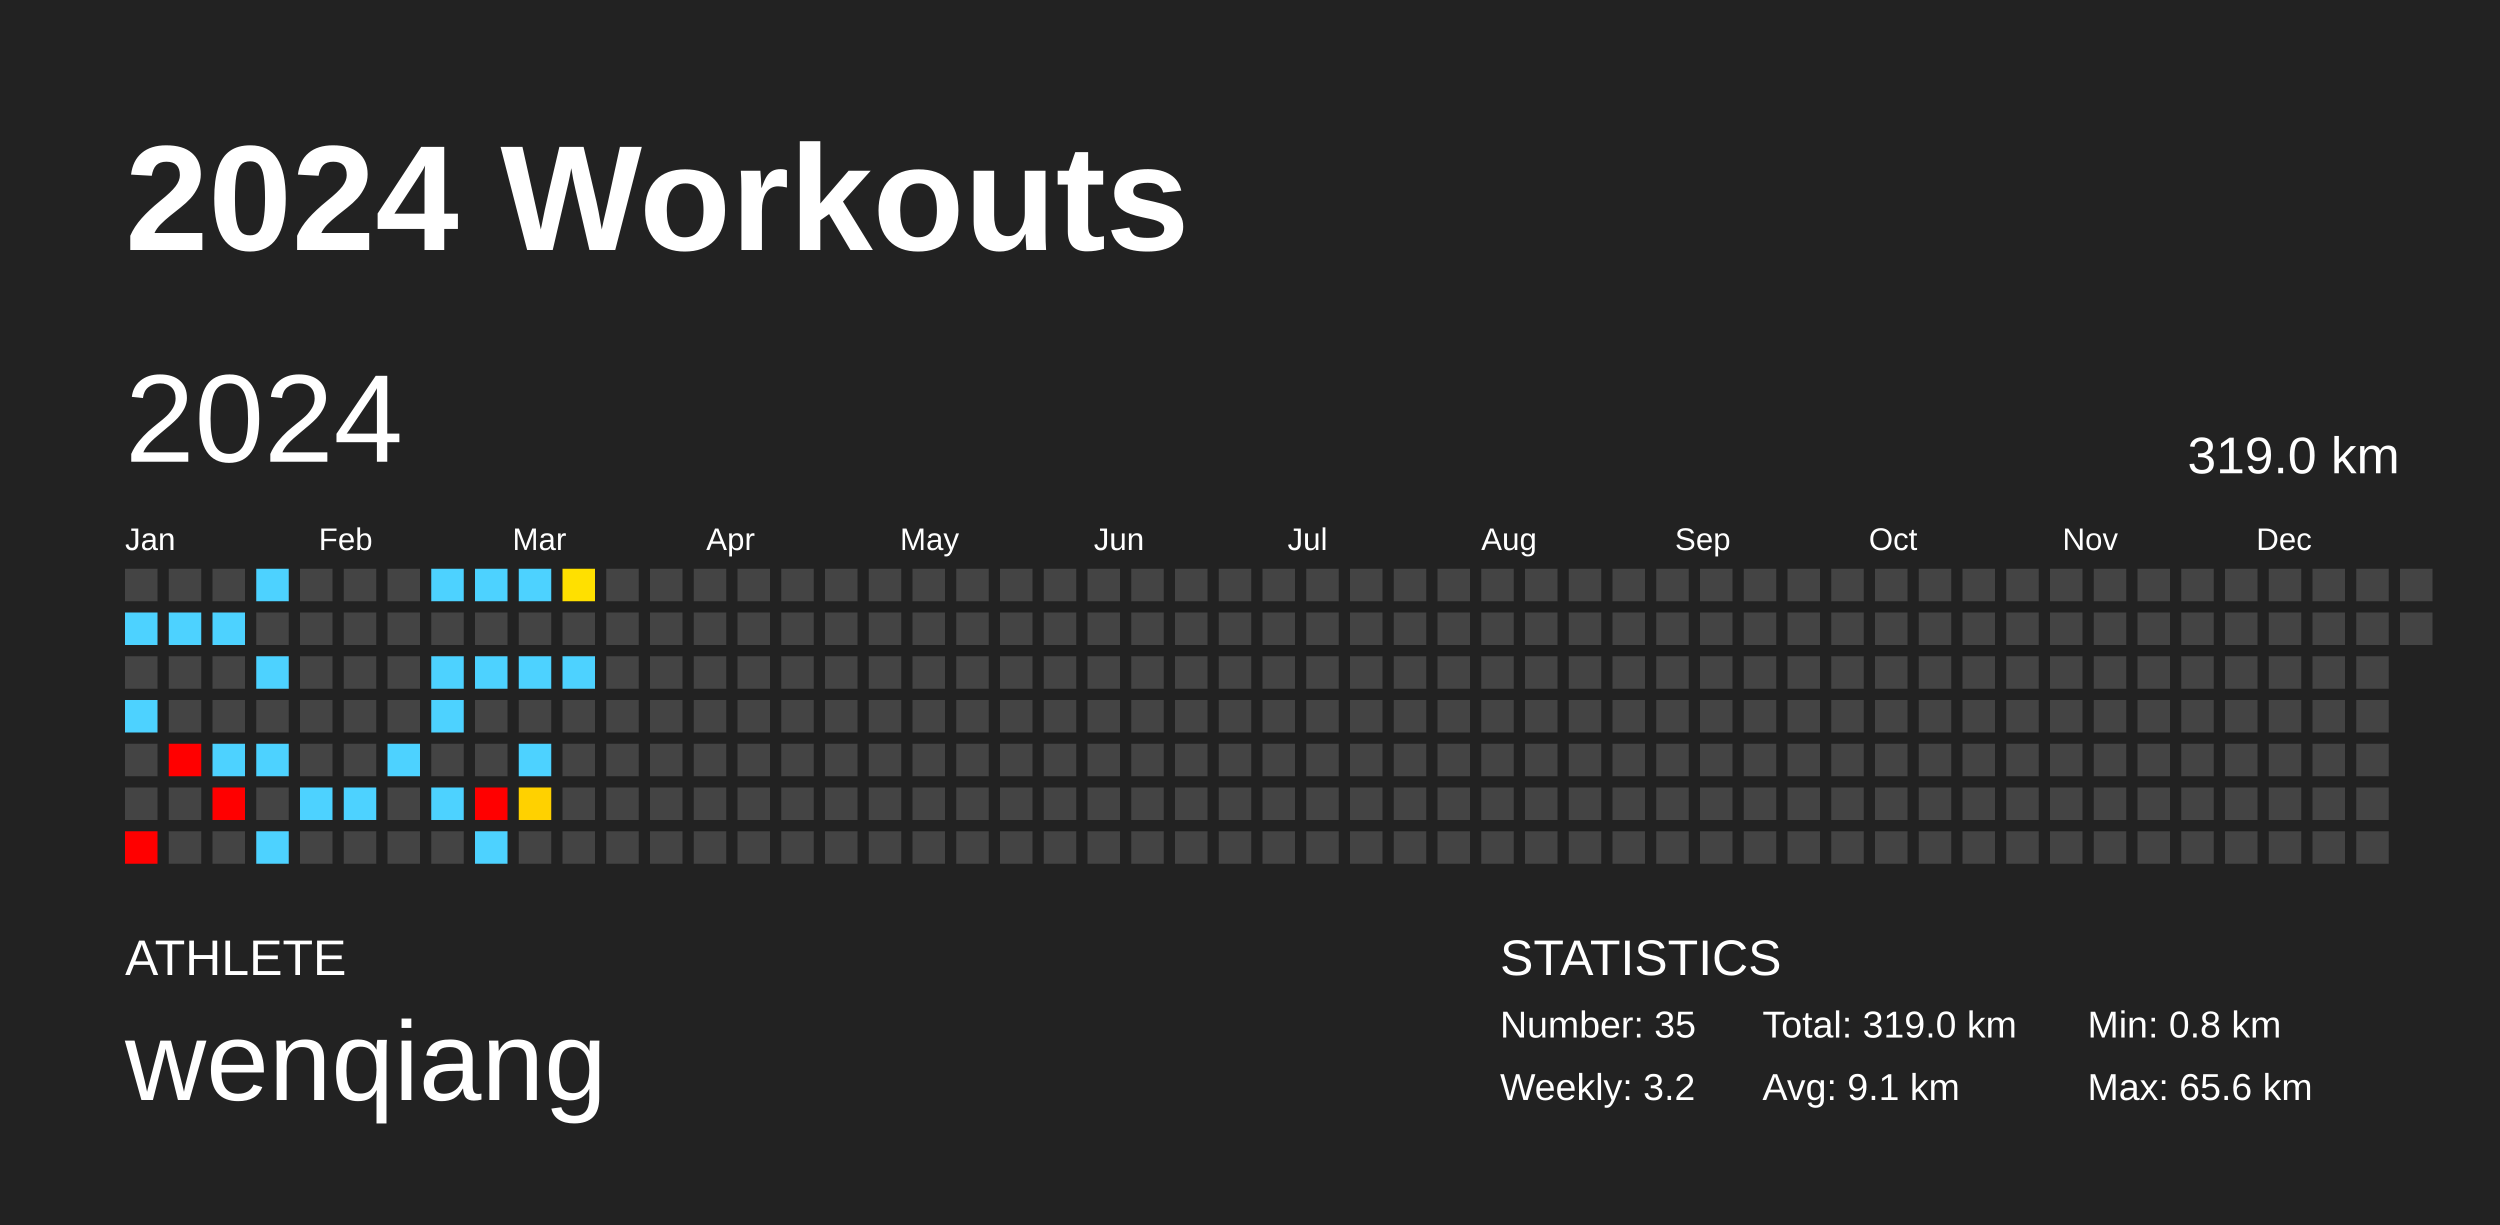
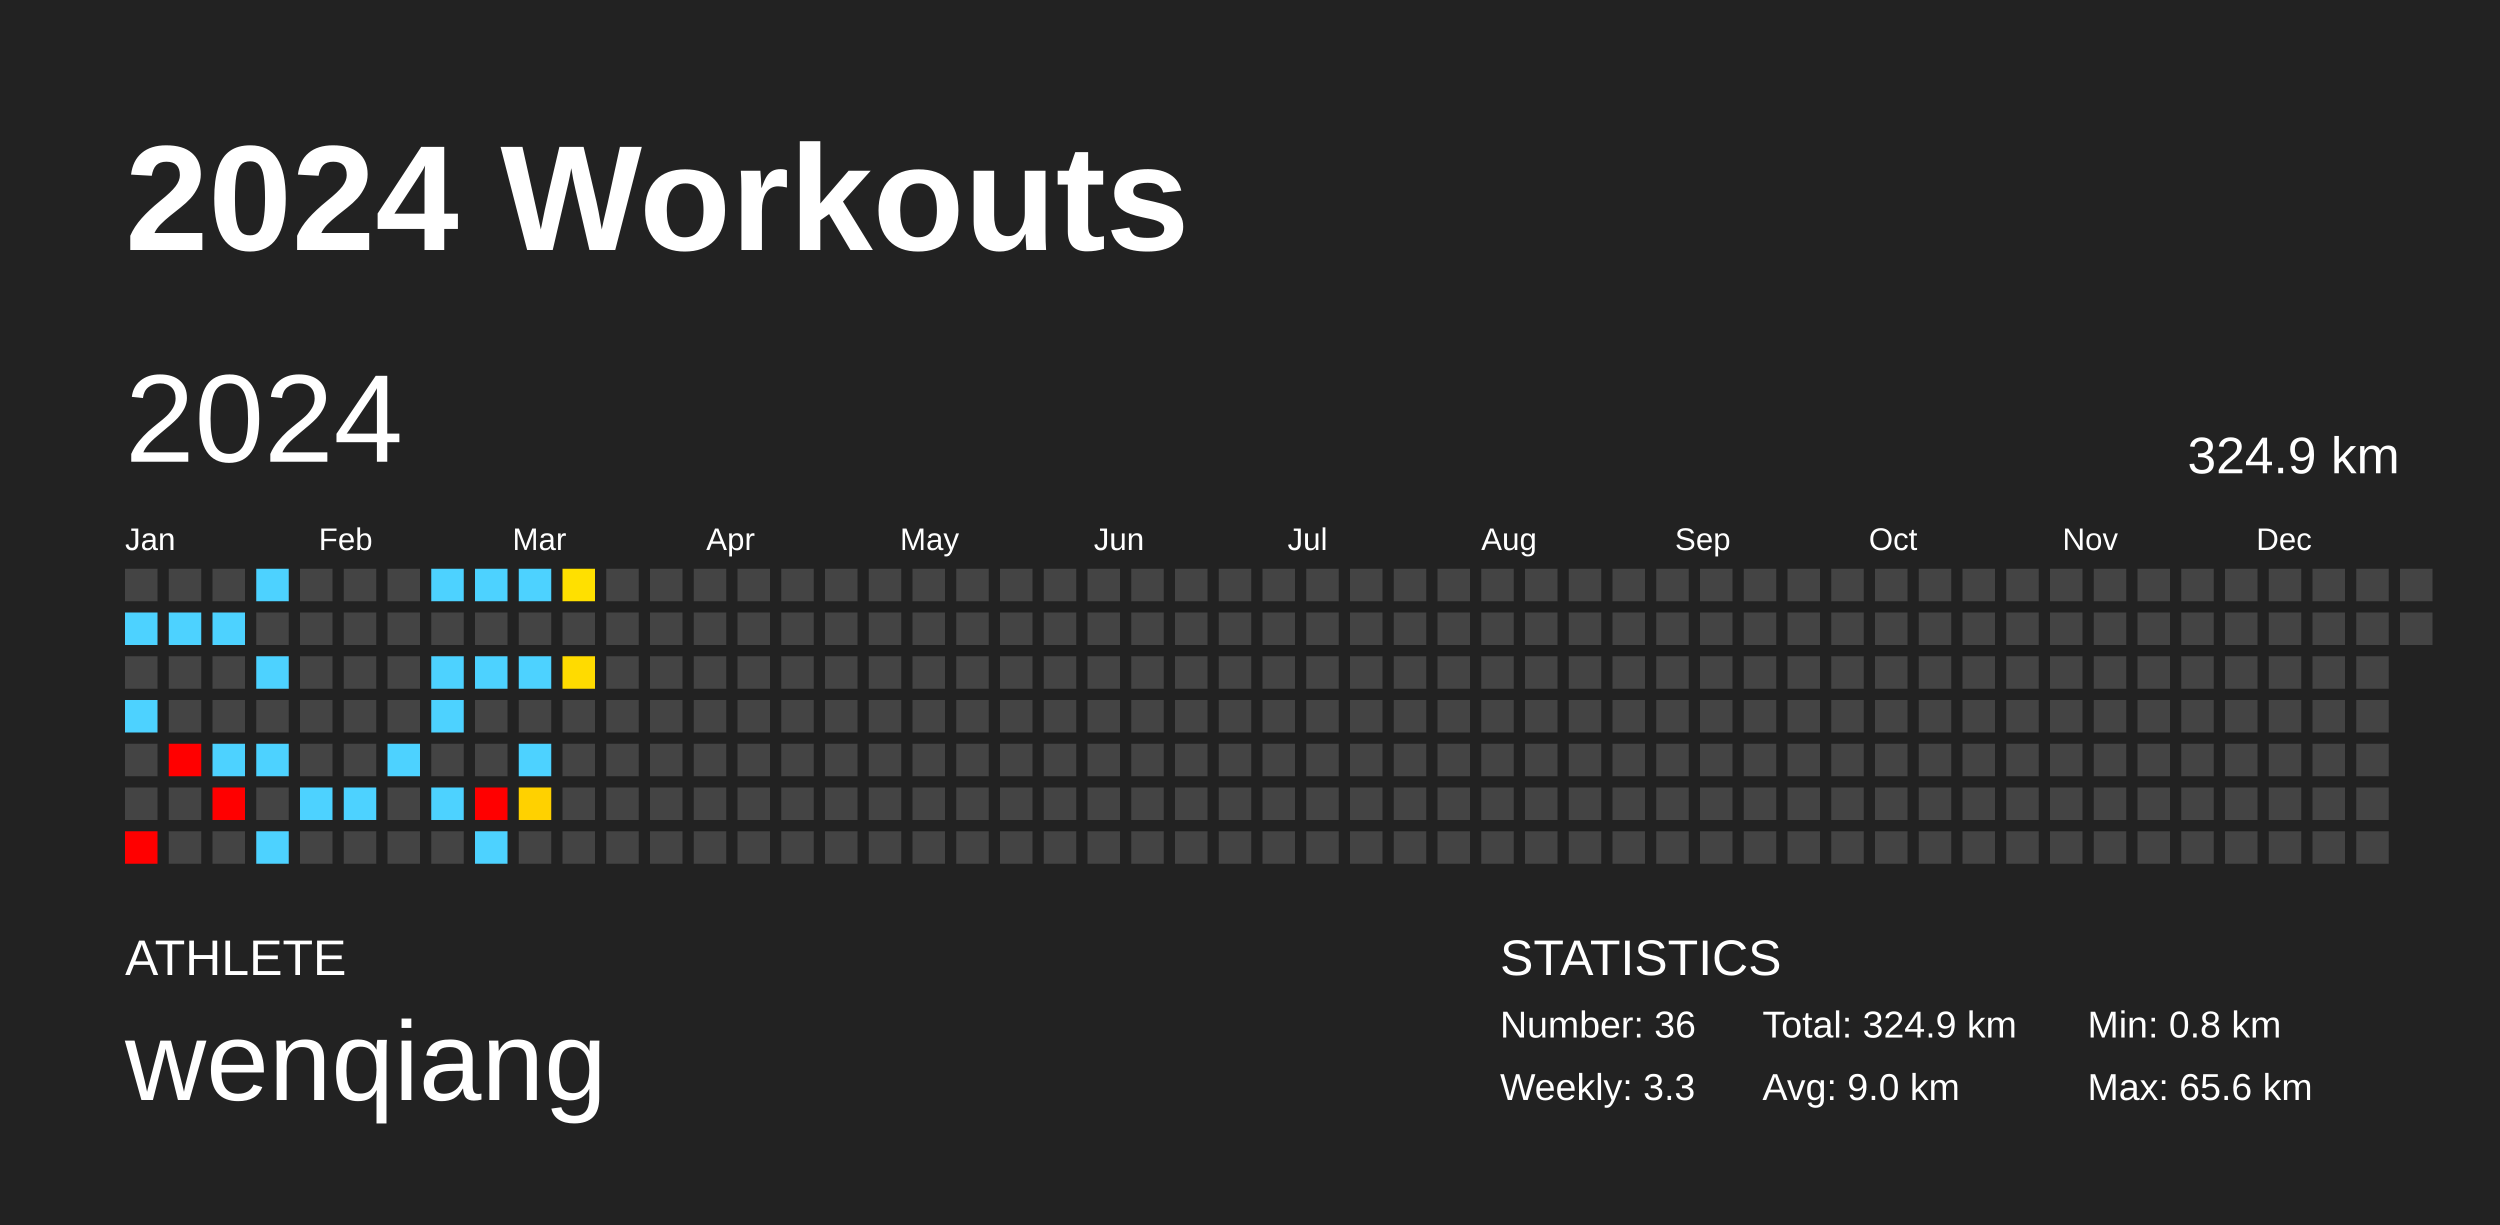
<svg xmlns="http://www.w3.org/2000/svg" baseProfile="full" height="98mm" version="1.1" viewBox="0,0,200,98" width="200mm">
  <defs />
  <rect fill="#222222" height="98" width="200" x="0" y="0" />
  <text fill="#FFFFFF" style="font-size:12px; font-family:Arial; font-weight:bold;" x="10" y="20">2024 Workouts</text>
  <text fill="#FFFFFF" style="font-size:4px; font-family:Arial" x="10" y="78">ATHLETE</text>
  <text fill="#FFFFFF" style="font-size:9px; font-family:Arial" x="10" y="88">wenqiang</text>
  <text fill="#FFFFFF" style="font-size:4px; font-family:Arial" x="120" y="78">STATISTICS</text>
-   <text fill="#FFFFFF" style="font-size:3px; font-family:Arial" x="120" y="83">Number: 35</text>
-   <text fill="#FFFFFF" style="font-size:3px; font-family:Arial" x="120" y="88">Weekly: 3.2</text>
-   <text fill="#FFFFFF" style="font-size:3px; font-family:Arial" x="141" y="83">Total: 319.0 km</text>
-   <text fill="#FFFFFF" style="font-size:3px; font-family:Arial" x="141" y="88">Avg: 9.1 km</text>
+   <text fill="#FFFFFF" style="font-size:3px; font-family:Arial" x="120" y="83">Number: 36</text>
+   <text fill="#FFFFFF" style="font-size:3px; font-family:Arial" x="120" y="88">Weekly: 3.3</text>
+   <text fill="#FFFFFF" style="font-size:3px; font-family:Arial" x="141" y="83">Total: 324.9 km</text>
+   <text fill="#FFFFFF" style="font-size:3px; font-family:Arial" x="141" y="88">Avg: 9.0 km</text>
  <text fill="#FFFFFF" style="font-size:3px; font-family:Arial" x="167" y="83">Min: 0.8 km</text>
  <text fill="#FFFFFF" style="font-size:3px; font-family:Arial" x="167" y="88">Max: 65.6 km</text>
  <text dominant-baseline="hanging" fill="#FFFFFF" style="font-size:10.0px; font-family:Arial;" x="10" y="30">2024</text>
-   <text dominant-baseline="hanging" fill="#FFFFFF" style="font-size:4.125px; font-family:Arial;" x="175" y="35">319.0 km</text>
+   <text dominant-baseline="hanging" fill="#FFFFFF" style="font-size:4.125px; font-family:Arial;" x="175" y="35">324.9 km</text>
  <text fill="#FFFFFF" style="font-size:2.5px; font-family:Arial" x="10.0" y="44">Jan</text>
  <text fill="#FFFFFF" style="font-size:2.5px; font-family:Arial" x="25.5" y="44">Feb</text>
  <text fill="#FFFFFF" style="font-size:2.5px; font-family:Arial" x="41.0" y="44">Mar</text>
  <text fill="#FFFFFF" style="font-size:2.5px; font-family:Arial" x="56.5" y="44">Apr</text>
  <text fill="#FFFFFF" style="font-size:2.5px; font-family:Arial" x="72.0" y="44">May</text>
  <text fill="#FFFFFF" style="font-size:2.5px; font-family:Arial" x="87.5" y="44">Jun</text>
  <text fill="#FFFFFF" style="font-size:2.5px; font-family:Arial" x="103.0" y="44">Jul</text>
  <text fill="#FFFFFF" style="font-size:2.5px; font-family:Arial" x="118.5" y="44">Aug</text>
  <text fill="#FFFFFF" style="font-size:2.5px; font-family:Arial" x="134.0" y="44">Sep</text>
  <text fill="#FFFFFF" style="font-size:2.5px; font-family:Arial" x="149.5" y="44">Oct</text>
  <text fill="#FFFFFF" style="font-size:2.5px; font-family:Arial" x="165.0" y="44">Nov</text>
  <text fill="#FFFFFF" style="font-size:2.5px; font-family:Arial" x="180.5" y="44">Dec</text>
  <rect fill="#444444" height="2.6" width="2.6" x="10.0" y="45.5" />
  <rect fill="#4dd2ff" height="2.6" width="2.6" x="10.0" y="49.0" />
  <rect fill="#444444" height="2.6" width="2.6" x="10.0" y="52.5" />
  <rect fill="#4dd2ff" height="2.6" width="2.6" x="10.0" y="56.0" />
  <rect fill="#444444" height="2.6" width="2.6" x="10.0" y="59.5" />
  <rect fill="#444444" height="2.6" width="2.6" x="10.0" y="63.0" />
  <rect fill="red" height="2.6" width="2.6" x="10.0" y="66.5" />
  <rect fill="#444444" height="2.6" width="2.6" x="13.5" y="45.5" />
  <rect fill="#4dd2ff" height="2.6" width="2.6" x="13.5" y="49.0" />
  <rect fill="#444444" height="2.6" width="2.6" x="13.5" y="52.5" />
  <rect fill="#444444" height="2.6" width="2.6" x="13.5" y="56.0" />
  <rect fill="red" height="2.6" width="2.6" x="13.5" y="59.5" />
  <rect fill="#444444" height="2.6" width="2.6" x="13.5" y="63.0" />
  <rect fill="#444444" height="2.6" width="2.6" x="13.5" y="66.5" />
  <rect fill="#444444" height="2.6" width="2.6" x="17.0" y="45.5" />
  <rect fill="#4dd2ff" height="2.6" width="2.6" x="17.0" y="49.0" />
  <rect fill="#444444" height="2.6" width="2.6" x="17.0" y="52.5" />
  <rect fill="#444444" height="2.6" width="2.6" x="17.0" y="56.0" />
  <rect fill="#4dd2ff" height="2.6" width="2.6" x="17.0" y="59.5" />
  <rect fill="red" height="2.6" width="2.6" x="17.0" y="63.0" />
  <rect fill="#444444" height="2.6" width="2.6" x="17.0" y="66.5" />
  <rect fill="#4dd2ff" height="2.6" width="2.6" x="20.5" y="45.5" />
  <rect fill="#444444" height="2.6" width="2.6" x="20.5" y="49.0" />
  <rect fill="#4dd2ff" height="2.6" width="2.6" x="20.5" y="52.5" />
  <rect fill="#444444" height="2.6" width="2.6" x="20.5" y="56.0" />
  <rect fill="#4dd2ff" height="2.6" width="2.6" x="20.5" y="59.5" />
  <rect fill="#444444" height="2.6" width="2.6" x="20.5" y="63.0" />
  <rect fill="#4dd2ff" height="2.6" width="2.6" x="20.5" y="66.5" />
  <rect fill="#444444" height="2.6" width="2.6" x="24.0" y="45.5" />
  <rect fill="#444444" height="2.6" width="2.6" x="24.0" y="49.0" />
  <rect fill="#444444" height="2.6" width="2.6" x="24.0" y="52.5" />
  <rect fill="#444444" height="2.6" width="2.6" x="24.0" y="56.0" />
  <rect fill="#444444" height="2.6" width="2.6" x="24.0" y="59.5" />
  <rect fill="#4dd2ff" height="2.6" width="2.6" x="24.0" y="63.0" />
  <rect fill="#444444" height="2.6" width="2.6" x="24.0" y="66.5" />
  <rect fill="#444444" height="2.6" width="2.6" x="27.5" y="45.5" />
  <rect fill="#444444" height="2.6" width="2.6" x="27.5" y="49.0" />
  <rect fill="#444444" height="2.6" width="2.6" x="27.5" y="52.5" />
  <rect fill="#444444" height="2.6" width="2.6" x="27.5" y="56.0" />
  <rect fill="#444444" height="2.6" width="2.6" x="27.5" y="59.5" />
  <rect fill="#4dd2ff" height="2.6" width="2.6" x="27.5" y="63.0" />
  <rect fill="#444444" height="2.6" width="2.6" x="27.5" y="66.5" />
  <rect fill="#444444" height="2.6" width="2.6" x="31.0" y="45.5" />
  <rect fill="#444444" height="2.6" width="2.6" x="31.0" y="49.0" />
  <rect fill="#444444" height="2.6" width="2.6" x="31.0" y="52.5" />
  <rect fill="#444444" height="2.6" width="2.6" x="31.0" y="56.0" />
  <rect fill="#4dd2ff" height="2.6" width="2.6" x="31.0" y="59.5" />
  <rect fill="#444444" height="2.6" width="2.6" x="31.0" y="63.0" />
  <rect fill="#444444" height="2.6" width="2.6" x="31.0" y="66.5" />
  <rect fill="#4dd2ff" height="2.6" width="2.6" x="34.5" y="45.5" />
  <rect fill="#444444" height="2.6" width="2.6" x="34.5" y="49.0" />
  <rect fill="#4dd2ff" height="2.6" width="2.6" x="34.5" y="52.5" />
  <rect fill="#4dd2ff" height="2.6" width="2.6" x="34.5" y="56.0" />
  <rect fill="#444444" height="2.6" width="2.6" x="34.5" y="59.5" />
  <rect fill="#4dd2ff" height="2.6" width="2.6" x="34.5" y="63.0" />
  <rect fill="#444444" height="2.6" width="2.6" x="34.5" y="66.5" />
  <rect fill="#4dd2ff" height="2.6" width="2.6" x="38.0" y="45.5" />
  <rect fill="#444444" height="2.6" width="2.6" x="38.0" y="49.0" />
  <rect fill="#4dd2ff" height="2.6" width="2.6" x="38.0" y="52.5" />
  <rect fill="#444444" height="2.6" width="2.6" x="38.0" y="56.0" />
  <rect fill="#444444" height="2.6" width="2.6" x="38.0" y="59.5" />
  <rect fill="red" height="2.6" width="2.6" x="38.0" y="63.0" />
  <rect fill="#4dd2ff" height="2.6" width="2.6" x="38.0" y="66.5" />
  <rect fill="#4dd2ff" height="2.6" width="2.6" x="41.5" y="45.5" />
  <rect fill="#444444" height="2.6" width="2.6" x="41.5" y="49.0" />
  <rect fill="#4dd2ff" height="2.6" width="2.6" x="41.5" y="52.5" />
  <rect fill="#444444" height="2.6" width="2.6" x="41.5" y="56.0" />
  <rect fill="#4dd2ff" height="2.6" width="2.6" x="41.5" y="59.5" />
  <rect fill="#ffd100" height="2.6" width="2.6" x="41.5" y="63.0" />
  <rect fill="#444444" height="2.6" width="2.6" x="41.5" y="66.5" />
  <rect fill="#ffe000" height="2.6" width="2.6" x="45.0" y="45.5" />
  <rect fill="#444444" height="2.6" width="2.6" x="45.0" y="49.0" />
-   <rect fill="#4dd2ff" height="2.6" width="2.6" x="45.0" y="52.5" />
+   <rect fill="#ffdb00" height="2.6" width="2.6" x="45.0" y="52.5" />
  <rect fill="#444444" height="2.6" width="2.6" x="45.0" y="56.0" />
  <rect fill="#444444" height="2.6" width="2.6" x="45.0" y="59.5" />
  <rect fill="#444444" height="2.6" width="2.6" x="45.0" y="63.0" />
  <rect fill="#444444" height="2.6" width="2.6" x="45.0" y="66.5" />
  <rect fill="#444444" height="2.6" width="2.6" x="48.5" y="45.5" />
  <rect fill="#444444" height="2.6" width="2.6" x="48.5" y="49.0" />
  <rect fill="#444444" height="2.6" width="2.6" x="48.5" y="52.5" />
  <rect fill="#444444" height="2.6" width="2.6" x="48.5" y="56.0" />
  <rect fill="#444444" height="2.6" width="2.6" x="48.5" y="59.5" />
  <rect fill="#444444" height="2.6" width="2.6" x="48.5" y="63.0" />
  <rect fill="#444444" height="2.6" width="2.6" x="48.5" y="66.5" />
  <rect fill="#444444" height="2.6" width="2.6" x="52.0" y="45.5" />
  <rect fill="#444444" height="2.6" width="2.6" x="52.0" y="49.0" />
  <rect fill="#444444" height="2.6" width="2.6" x="52.0" y="52.5" />
  <rect fill="#444444" height="2.6" width="2.6" x="52.0" y="56.0" />
  <rect fill="#444444" height="2.6" width="2.6" x="52.0" y="59.5" />
  <rect fill="#444444" height="2.6" width="2.6" x="52.0" y="63.0" />
  <rect fill="#444444" height="2.6" width="2.6" x="52.0" y="66.5" />
  <rect fill="#444444" height="2.6" width="2.6" x="55.5" y="45.5" />
  <rect fill="#444444" height="2.6" width="2.6" x="55.5" y="49.0" />
  <rect fill="#444444" height="2.6" width="2.6" x="55.5" y="52.5" />
  <rect fill="#444444" height="2.6" width="2.6" x="55.5" y="56.0" />
  <rect fill="#444444" height="2.6" width="2.6" x="55.5" y="59.5" />
  <rect fill="#444444" height="2.6" width="2.6" x="55.5" y="63.0" />
  <rect fill="#444444" height="2.6" width="2.6" x="55.5" y="66.5" />
  <rect fill="#444444" height="2.6" width="2.6" x="59.0" y="45.5" />
  <rect fill="#444444" height="2.6" width="2.6" x="59.0" y="49.0" />
  <rect fill="#444444" height="2.6" width="2.6" x="59.0" y="52.5" />
  <rect fill="#444444" height="2.6" width="2.6" x="59.0" y="56.0" />
  <rect fill="#444444" height="2.6" width="2.6" x="59.0" y="59.5" />
  <rect fill="#444444" height="2.6" width="2.6" x="59.0" y="63.0" />
  <rect fill="#444444" height="2.6" width="2.6" x="59.0" y="66.5" />
  <rect fill="#444444" height="2.6" width="2.6" x="62.5" y="45.5" />
  <rect fill="#444444" height="2.6" width="2.6" x="62.5" y="49.0" />
  <rect fill="#444444" height="2.6" width="2.6" x="62.5" y="52.5" />
  <rect fill="#444444" height="2.6" width="2.6" x="62.5" y="56.0" />
  <rect fill="#444444" height="2.6" width="2.6" x="62.5" y="59.5" />
  <rect fill="#444444" height="2.6" width="2.6" x="62.5" y="63.0" />
  <rect fill="#444444" height="2.6" width="2.6" x="62.5" y="66.5" />
  <rect fill="#444444" height="2.6" width="2.6" x="66.0" y="45.5" />
  <rect fill="#444444" height="2.6" width="2.6" x="66.0" y="49.0" />
  <rect fill="#444444" height="2.6" width="2.6" x="66.0" y="52.5" />
  <rect fill="#444444" height="2.6" width="2.6" x="66.0" y="56.0" />
  <rect fill="#444444" height="2.6" width="2.6" x="66.0" y="59.5" />
  <rect fill="#444444" height="2.6" width="2.6" x="66.0" y="63.0" />
  <rect fill="#444444" height="2.6" width="2.6" x="66.0" y="66.5" />
  <rect fill="#444444" height="2.6" width="2.6" x="69.5" y="45.5" />
  <rect fill="#444444" height="2.6" width="2.6" x="69.5" y="49.0" />
  <rect fill="#444444" height="2.6" width="2.6" x="69.5" y="52.5" />
  <rect fill="#444444" height="2.6" width="2.6" x="69.5" y="56.0" />
  <rect fill="#444444" height="2.6" width="2.6" x="69.5" y="59.5" />
  <rect fill="#444444" height="2.6" width="2.6" x="69.5" y="63.0" />
  <rect fill="#444444" height="2.6" width="2.6" x="69.5" y="66.5" />
  <rect fill="#444444" height="2.6" width="2.6" x="73.0" y="45.5" />
  <rect fill="#444444" height="2.6" width="2.6" x="73.0" y="49.0" />
  <rect fill="#444444" height="2.6" width="2.6" x="73.0" y="52.5" />
  <rect fill="#444444" height="2.6" width="2.6" x="73.0" y="56.0" />
  <rect fill="#444444" height="2.6" width="2.6" x="73.0" y="59.5" />
  <rect fill="#444444" height="2.6" width="2.6" x="73.0" y="63.0" />
  <rect fill="#444444" height="2.6" width="2.6" x="73.0" y="66.5" />
  <rect fill="#444444" height="2.6" width="2.6" x="76.5" y="45.5" />
  <rect fill="#444444" height="2.6" width="2.6" x="76.5" y="49.0" />
  <rect fill="#444444" height="2.6" width="2.6" x="76.5" y="52.5" />
  <rect fill="#444444" height="2.6" width="2.6" x="76.5" y="56.0" />
  <rect fill="#444444" height="2.6" width="2.6" x="76.5" y="59.5" />
  <rect fill="#444444" height="2.6" width="2.6" x="76.5" y="63.0" />
  <rect fill="#444444" height="2.6" width="2.6" x="76.5" y="66.5" />
  <rect fill="#444444" height="2.6" width="2.6" x="80.0" y="45.5" />
  <rect fill="#444444" height="2.6" width="2.6" x="80.0" y="49.0" />
  <rect fill="#444444" height="2.6" width="2.6" x="80.0" y="52.5" />
  <rect fill="#444444" height="2.6" width="2.6" x="80.0" y="56.0" />
  <rect fill="#444444" height="2.6" width="2.6" x="80.0" y="59.5" />
  <rect fill="#444444" height="2.6" width="2.6" x="80.0" y="63.0" />
  <rect fill="#444444" height="2.6" width="2.6" x="80.0" y="66.5" />
  <rect fill="#444444" height="2.6" width="2.6" x="83.5" y="45.5" />
  <rect fill="#444444" height="2.6" width="2.6" x="83.5" y="49.0" />
  <rect fill="#444444" height="2.6" width="2.6" x="83.5" y="52.5" />
  <rect fill="#444444" height="2.6" width="2.6" x="83.5" y="56.0" />
  <rect fill="#444444" height="2.6" width="2.6" x="83.5" y="59.5" />
  <rect fill="#444444" height="2.6" width="2.6" x="83.5" y="63.0" />
  <rect fill="#444444" height="2.6" width="2.6" x="83.5" y="66.5" />
  <rect fill="#444444" height="2.6" width="2.6" x="87.0" y="45.5" />
  <rect fill="#444444" height="2.6" width="2.6" x="87.0" y="49.0" />
  <rect fill="#444444" height="2.6" width="2.6" x="87.0" y="52.5" />
  <rect fill="#444444" height="2.6" width="2.6" x="87.0" y="56.0" />
  <rect fill="#444444" height="2.6" width="2.6" x="87.0" y="59.5" />
  <rect fill="#444444" height="2.6" width="2.6" x="87.0" y="63.0" />
  <rect fill="#444444" height="2.6" width="2.6" x="87.0" y="66.5" />
  <rect fill="#444444" height="2.6" width="2.6" x="90.5" y="45.5" />
  <rect fill="#444444" height="2.6" width="2.6" x="90.5" y="49.0" />
  <rect fill="#444444" height="2.6" width="2.6" x="90.5" y="52.5" />
  <rect fill="#444444" height="2.6" width="2.6" x="90.5" y="56.0" />
  <rect fill="#444444" height="2.6" width="2.6" x="90.5" y="59.5" />
  <rect fill="#444444" height="2.6" width="2.6" x="90.5" y="63.0" />
  <rect fill="#444444" height="2.6" width="2.6" x="90.5" y="66.5" />
  <rect fill="#444444" height="2.6" width="2.6" x="94.0" y="45.5" />
  <rect fill="#444444" height="2.6" width="2.6" x="94.0" y="49.0" />
  <rect fill="#444444" height="2.6" width="2.6" x="94.0" y="52.5" />
  <rect fill="#444444" height="2.6" width="2.6" x="94.0" y="56.0" />
  <rect fill="#444444" height="2.6" width="2.6" x="94.0" y="59.5" />
  <rect fill="#444444" height="2.6" width="2.6" x="94.0" y="63.0" />
  <rect fill="#444444" height="2.6" width="2.6" x="94.0" y="66.5" />
  <rect fill="#444444" height="2.6" width="2.6" x="97.5" y="45.5" />
  <rect fill="#444444" height="2.6" width="2.6" x="97.5" y="49.0" />
  <rect fill="#444444" height="2.6" width="2.6" x="97.5" y="52.5" />
  <rect fill="#444444" height="2.6" width="2.6" x="97.5" y="56.0" />
  <rect fill="#444444" height="2.6" width="2.6" x="97.5" y="59.5" />
  <rect fill="#444444" height="2.6" width="2.6" x="97.5" y="63.0" />
  <rect fill="#444444" height="2.6" width="2.6" x="97.5" y="66.5" />
  <rect fill="#444444" height="2.6" width="2.6" x="101.0" y="45.5" />
  <rect fill="#444444" height="2.6" width="2.6" x="101.0" y="49.0" />
  <rect fill="#444444" height="2.6" width="2.6" x="101.0" y="52.5" />
  <rect fill="#444444" height="2.6" width="2.6" x="101.0" y="56.0" />
  <rect fill="#444444" height="2.6" width="2.6" x="101.0" y="59.5" />
  <rect fill="#444444" height="2.6" width="2.6" x="101.0" y="63.0" />
  <rect fill="#444444" height="2.6" width="2.6" x="101.0" y="66.5" />
  <rect fill="#444444" height="2.6" width="2.6" x="104.5" y="45.5" />
  <rect fill="#444444" height="2.6" width="2.6" x="104.5" y="49.0" />
  <rect fill="#444444" height="2.6" width="2.6" x="104.5" y="52.5" />
  <rect fill="#444444" height="2.6" width="2.6" x="104.5" y="56.0" />
  <rect fill="#444444" height="2.6" width="2.6" x="104.5" y="59.5" />
  <rect fill="#444444" height="2.6" width="2.6" x="104.5" y="63.0" />
  <rect fill="#444444" height="2.6" width="2.6" x="104.5" y="66.5" />
  <rect fill="#444444" height="2.6" width="2.6" x="108.0" y="45.5" />
  <rect fill="#444444" height="2.6" width="2.6" x="108.0" y="49.0" />
  <rect fill="#444444" height="2.6" width="2.6" x="108.0" y="52.5" />
  <rect fill="#444444" height="2.6" width="2.6" x="108.0" y="56.0" />
  <rect fill="#444444" height="2.6" width="2.6" x="108.0" y="59.5" />
  <rect fill="#444444" height="2.6" width="2.6" x="108.0" y="63.0" />
  <rect fill="#444444" height="2.6" width="2.6" x="108.0" y="66.5" />
  <rect fill="#444444" height="2.6" width="2.6" x="111.5" y="45.5" />
  <rect fill="#444444" height="2.6" width="2.6" x="111.5" y="49.0" />
  <rect fill="#444444" height="2.6" width="2.6" x="111.5" y="52.5" />
  <rect fill="#444444" height="2.6" width="2.6" x="111.5" y="56.0" />
  <rect fill="#444444" height="2.6" width="2.6" x="111.5" y="59.5" />
  <rect fill="#444444" height="2.6" width="2.6" x="111.5" y="63.0" />
  <rect fill="#444444" height="2.6" width="2.6" x="111.5" y="66.5" />
  <rect fill="#444444" height="2.6" width="2.6" x="115.0" y="45.5" />
  <rect fill="#444444" height="2.6" width="2.6" x="115.0" y="49.0" />
  <rect fill="#444444" height="2.6" width="2.6" x="115.0" y="52.5" />
  <rect fill="#444444" height="2.6" width="2.6" x="115.0" y="56.0" />
  <rect fill="#444444" height="2.6" width="2.6" x="115.0" y="59.5" />
  <rect fill="#444444" height="2.6" width="2.6" x="115.0" y="63.0" />
  <rect fill="#444444" height="2.6" width="2.6" x="115.0" y="66.5" />
  <rect fill="#444444" height="2.6" width="2.6" x="118.5" y="45.5" />
  <rect fill="#444444" height="2.6" width="2.6" x="118.5" y="49.0" />
  <rect fill="#444444" height="2.6" width="2.6" x="118.5" y="52.5" />
  <rect fill="#444444" height="2.6" width="2.6" x="118.5" y="56.0" />
  <rect fill="#444444" height="2.6" width="2.6" x="118.5" y="59.5" />
  <rect fill="#444444" height="2.6" width="2.6" x="118.5" y="63.0" />
  <rect fill="#444444" height="2.6" width="2.6" x="118.5" y="66.5" />
  <rect fill="#444444" height="2.6" width="2.6" x="122.0" y="45.5" />
  <rect fill="#444444" height="2.6" width="2.6" x="122.0" y="49.0" />
  <rect fill="#444444" height="2.6" width="2.6" x="122.0" y="52.5" />
  <rect fill="#444444" height="2.6" width="2.6" x="122.0" y="56.0" />
  <rect fill="#444444" height="2.6" width="2.6" x="122.0" y="59.5" />
  <rect fill="#444444" height="2.6" width="2.6" x="122.0" y="63.0" />
  <rect fill="#444444" height="2.6" width="2.6" x="122.0" y="66.5" />
  <rect fill="#444444" height="2.6" width="2.6" x="125.5" y="45.5" />
  <rect fill="#444444" height="2.6" width="2.6" x="125.5" y="49.0" />
  <rect fill="#444444" height="2.6" width="2.6" x="125.5" y="52.5" />
  <rect fill="#444444" height="2.6" width="2.6" x="125.5" y="56.0" />
  <rect fill="#444444" height="2.6" width="2.6" x="125.5" y="59.5" />
  <rect fill="#444444" height="2.6" width="2.6" x="125.5" y="63.0" />
  <rect fill="#444444" height="2.6" width="2.6" x="125.5" y="66.5" />
  <rect fill="#444444" height="2.6" width="2.6" x="129.0" y="45.5" />
  <rect fill="#444444" height="2.6" width="2.6" x="129.0" y="49.0" />
  <rect fill="#444444" height="2.6" width="2.6" x="129.0" y="52.5" />
  <rect fill="#444444" height="2.6" width="2.6" x="129.0" y="56.0" />
  <rect fill="#444444" height="2.6" width="2.6" x="129.0" y="59.5" />
  <rect fill="#444444" height="2.6" width="2.6" x="129.0" y="63.0" />
  <rect fill="#444444" height="2.6" width="2.6" x="129.0" y="66.5" />
  <rect fill="#444444" height="2.6" width="2.6" x="132.5" y="45.5" />
  <rect fill="#444444" height="2.6" width="2.6" x="132.5" y="49.0" />
  <rect fill="#444444" height="2.6" width="2.6" x="132.5" y="52.5" />
  <rect fill="#444444" height="2.6" width="2.6" x="132.5" y="56.0" />
  <rect fill="#444444" height="2.6" width="2.6" x="132.5" y="59.5" />
  <rect fill="#444444" height="2.6" width="2.6" x="132.5" y="63.0" />
  <rect fill="#444444" height="2.6" width="2.6" x="132.5" y="66.5" />
  <rect fill="#444444" height="2.6" width="2.6" x="136.0" y="45.5" />
  <rect fill="#444444" height="2.6" width="2.6" x="136.0" y="49.0" />
  <rect fill="#444444" height="2.6" width="2.6" x="136.0" y="52.5" />
  <rect fill="#444444" height="2.6" width="2.6" x="136.0" y="56.0" />
  <rect fill="#444444" height="2.6" width="2.6" x="136.0" y="59.5" />
  <rect fill="#444444" height="2.6" width="2.6" x="136.0" y="63.0" />
  <rect fill="#444444" height="2.6" width="2.6" x="136.0" y="66.5" />
  <rect fill="#444444" height="2.6" width="2.6" x="139.5" y="45.5" />
  <rect fill="#444444" height="2.6" width="2.6" x="139.5" y="49.0" />
  <rect fill="#444444" height="2.6" width="2.6" x="139.5" y="52.5" />
  <rect fill="#444444" height="2.6" width="2.6" x="139.5" y="56.0" />
  <rect fill="#444444" height="2.6" width="2.6" x="139.5" y="59.5" />
  <rect fill="#444444" height="2.6" width="2.6" x="139.5" y="63.0" />
  <rect fill="#444444" height="2.6" width="2.6" x="139.5" y="66.5" />
  <rect fill="#444444" height="2.6" width="2.6" x="143.0" y="45.5" />
  <rect fill="#444444" height="2.6" width="2.6" x="143.0" y="49.0" />
  <rect fill="#444444" height="2.6" width="2.6" x="143.0" y="52.5" />
  <rect fill="#444444" height="2.6" width="2.6" x="143.0" y="56.0" />
  <rect fill="#444444" height="2.6" width="2.6" x="143.0" y="59.5" />
  <rect fill="#444444" height="2.6" width="2.6" x="143.0" y="63.0" />
  <rect fill="#444444" height="2.6" width="2.6" x="143.0" y="66.5" />
  <rect fill="#444444" height="2.6" width="2.6" x="146.5" y="45.5" />
  <rect fill="#444444" height="2.6" width="2.6" x="146.5" y="49.0" />
  <rect fill="#444444" height="2.6" width="2.6" x="146.5" y="52.5" />
  <rect fill="#444444" height="2.6" width="2.6" x="146.5" y="56.0" />
  <rect fill="#444444" height="2.6" width="2.6" x="146.5" y="59.5" />
  <rect fill="#444444" height="2.6" width="2.6" x="146.5" y="63.0" />
  <rect fill="#444444" height="2.6" width="2.6" x="146.5" y="66.5" />
  <rect fill="#444444" height="2.6" width="2.6" x="150.0" y="45.5" />
  <rect fill="#444444" height="2.6" width="2.6" x="150.0" y="49.0" />
  <rect fill="#444444" height="2.6" width="2.6" x="150.0" y="52.5" />
  <rect fill="#444444" height="2.6" width="2.6" x="150.0" y="56.0" />
  <rect fill="#444444" height="2.6" width="2.6" x="150.0" y="59.5" />
  <rect fill="#444444" height="2.6" width="2.6" x="150.0" y="63.0" />
  <rect fill="#444444" height="2.6" width="2.6" x="150.0" y="66.5" />
  <rect fill="#444444" height="2.6" width="2.6" x="153.5" y="45.5" />
  <rect fill="#444444" height="2.6" width="2.6" x="153.5" y="49.0" />
  <rect fill="#444444" height="2.6" width="2.6" x="153.5" y="52.5" />
  <rect fill="#444444" height="2.6" width="2.6" x="153.5" y="56.0" />
  <rect fill="#444444" height="2.6" width="2.6" x="153.5" y="59.5" />
  <rect fill="#444444" height="2.6" width="2.6" x="153.5" y="63.0" />
  <rect fill="#444444" height="2.6" width="2.6" x="153.5" y="66.5" />
  <rect fill="#444444" height="2.6" width="2.6" x="157.0" y="45.5" />
  <rect fill="#444444" height="2.6" width="2.6" x="157.0" y="49.0" />
  <rect fill="#444444" height="2.6" width="2.6" x="157.0" y="52.5" />
  <rect fill="#444444" height="2.6" width="2.6" x="157.0" y="56.0" />
  <rect fill="#444444" height="2.6" width="2.6" x="157.0" y="59.5" />
  <rect fill="#444444" height="2.6" width="2.6" x="157.0" y="63.0" />
  <rect fill="#444444" height="2.6" width="2.6" x="157.0" y="66.5" />
  <rect fill="#444444" height="2.6" width="2.6" x="160.5" y="45.5" />
  <rect fill="#444444" height="2.6" width="2.6" x="160.5" y="49.0" />
  <rect fill="#444444" height="2.6" width="2.6" x="160.5" y="52.5" />
  <rect fill="#444444" height="2.6" width="2.6" x="160.5" y="56.0" />
  <rect fill="#444444" height="2.6" width="2.6" x="160.5" y="59.5" />
  <rect fill="#444444" height="2.6" width="2.6" x="160.5" y="63.0" />
  <rect fill="#444444" height="2.6" width="2.6" x="160.5" y="66.5" />
  <rect fill="#444444" height="2.6" width="2.6" x="164.0" y="45.5" />
  <rect fill="#444444" height="2.6" width="2.6" x="164.0" y="49.0" />
  <rect fill="#444444" height="2.6" width="2.6" x="164.0" y="52.5" />
  <rect fill="#444444" height="2.6" width="2.6" x="164.0" y="56.0" />
  <rect fill="#444444" height="2.6" width="2.6" x="164.0" y="59.5" />
  <rect fill="#444444" height="2.6" width="2.6" x="164.0" y="63.0" />
  <rect fill="#444444" height="2.6" width="2.6" x="164.0" y="66.5" />
  <rect fill="#444444" height="2.6" width="2.6" x="167.5" y="45.5" />
  <rect fill="#444444" height="2.6" width="2.6" x="167.5" y="49.0" />
  <rect fill="#444444" height="2.6" width="2.6" x="167.5" y="52.5" />
  <rect fill="#444444" height="2.6" width="2.6" x="167.5" y="56.0" />
  <rect fill="#444444" height="2.6" width="2.6" x="167.5" y="59.5" />
  <rect fill="#444444" height="2.6" width="2.6" x="167.5" y="63.0" />
  <rect fill="#444444" height="2.6" width="2.6" x="167.5" y="66.5" />
  <rect fill="#444444" height="2.6" width="2.6" x="171.0" y="45.5" />
  <rect fill="#444444" height="2.6" width="2.6" x="171.0" y="49.0" />
  <rect fill="#444444" height="2.6" width="2.6" x="171.0" y="52.5" />
  <rect fill="#444444" height="2.6" width="2.6" x="171.0" y="56.0" />
  <rect fill="#444444" height="2.6" width="2.6" x="171.0" y="59.5" />
  <rect fill="#444444" height="2.6" width="2.6" x="171.0" y="63.0" />
  <rect fill="#444444" height="2.6" width="2.6" x="171.0" y="66.5" />
  <rect fill="#444444" height="2.6" width="2.6" x="174.5" y="45.5" />
  <rect fill="#444444" height="2.6" width="2.6" x="174.5" y="49.0" />
  <rect fill="#444444" height="2.6" width="2.6" x="174.5" y="52.5" />
  <rect fill="#444444" height="2.6" width="2.6" x="174.5" y="56.0" />
  <rect fill="#444444" height="2.6" width="2.6" x="174.5" y="59.5" />
  <rect fill="#444444" height="2.6" width="2.6" x="174.5" y="63.0" />
  <rect fill="#444444" height="2.6" width="2.6" x="174.5" y="66.5" />
  <rect fill="#444444" height="2.6" width="2.6" x="178.0" y="45.5" />
  <rect fill="#444444" height="2.6" width="2.6" x="178.0" y="49.0" />
  <rect fill="#444444" height="2.6" width="2.6" x="178.0" y="52.5" />
  <rect fill="#444444" height="2.6" width="2.6" x="178.0" y="56.0" />
  <rect fill="#444444" height="2.6" width="2.6" x="178.0" y="59.5" />
  <rect fill="#444444" height="2.6" width="2.6" x="178.0" y="63.0" />
  <rect fill="#444444" height="2.6" width="2.6" x="178.0" y="66.5" />
  <rect fill="#444444" height="2.6" width="2.6" x="181.5" y="45.5" />
  <rect fill="#444444" height="2.6" width="2.6" x="181.5" y="49.0" />
  <rect fill="#444444" height="2.6" width="2.6" x="181.5" y="52.5" />
  <rect fill="#444444" height="2.6" width="2.6" x="181.5" y="56.0" />
  <rect fill="#444444" height="2.6" width="2.6" x="181.5" y="59.5" />
  <rect fill="#444444" height="2.6" width="2.6" x="181.5" y="63.0" />
  <rect fill="#444444" height="2.6" width="2.6" x="181.5" y="66.5" />
  <rect fill="#444444" height="2.6" width="2.6" x="185.0" y="45.5" />
  <rect fill="#444444" height="2.6" width="2.6" x="185.0" y="49.0" />
  <rect fill="#444444" height="2.6" width="2.6" x="185.0" y="52.5" />
  <rect fill="#444444" height="2.6" width="2.6" x="185.0" y="56.0" />
  <rect fill="#444444" height="2.6" width="2.6" x="185.0" y="59.5" />
  <rect fill="#444444" height="2.6" width="2.6" x="185.0" y="63.0" />
  <rect fill="#444444" height="2.6" width="2.6" x="185.0" y="66.5" />
  <rect fill="#444444" height="2.6" width="2.6" x="188.5" y="45.5" />
  <rect fill="#444444" height="2.6" width="2.6" x="188.5" y="49.0" />
  <rect fill="#444444" height="2.6" width="2.6" x="188.5" y="52.5" />
  <rect fill="#444444" height="2.6" width="2.6" x="188.5" y="56.0" />
  <rect fill="#444444" height="2.6" width="2.6" x="188.5" y="59.5" />
  <rect fill="#444444" height="2.6" width="2.6" x="188.5" y="63.0" />
  <rect fill="#444444" height="2.6" width="2.6" x="188.5" y="66.5" />
  <rect fill="#444444" height="2.6" width="2.6" x="192.0" y="45.5" />
  <rect fill="#444444" height="2.6" width="2.6" x="192.0" y="49.0" />
</svg>
